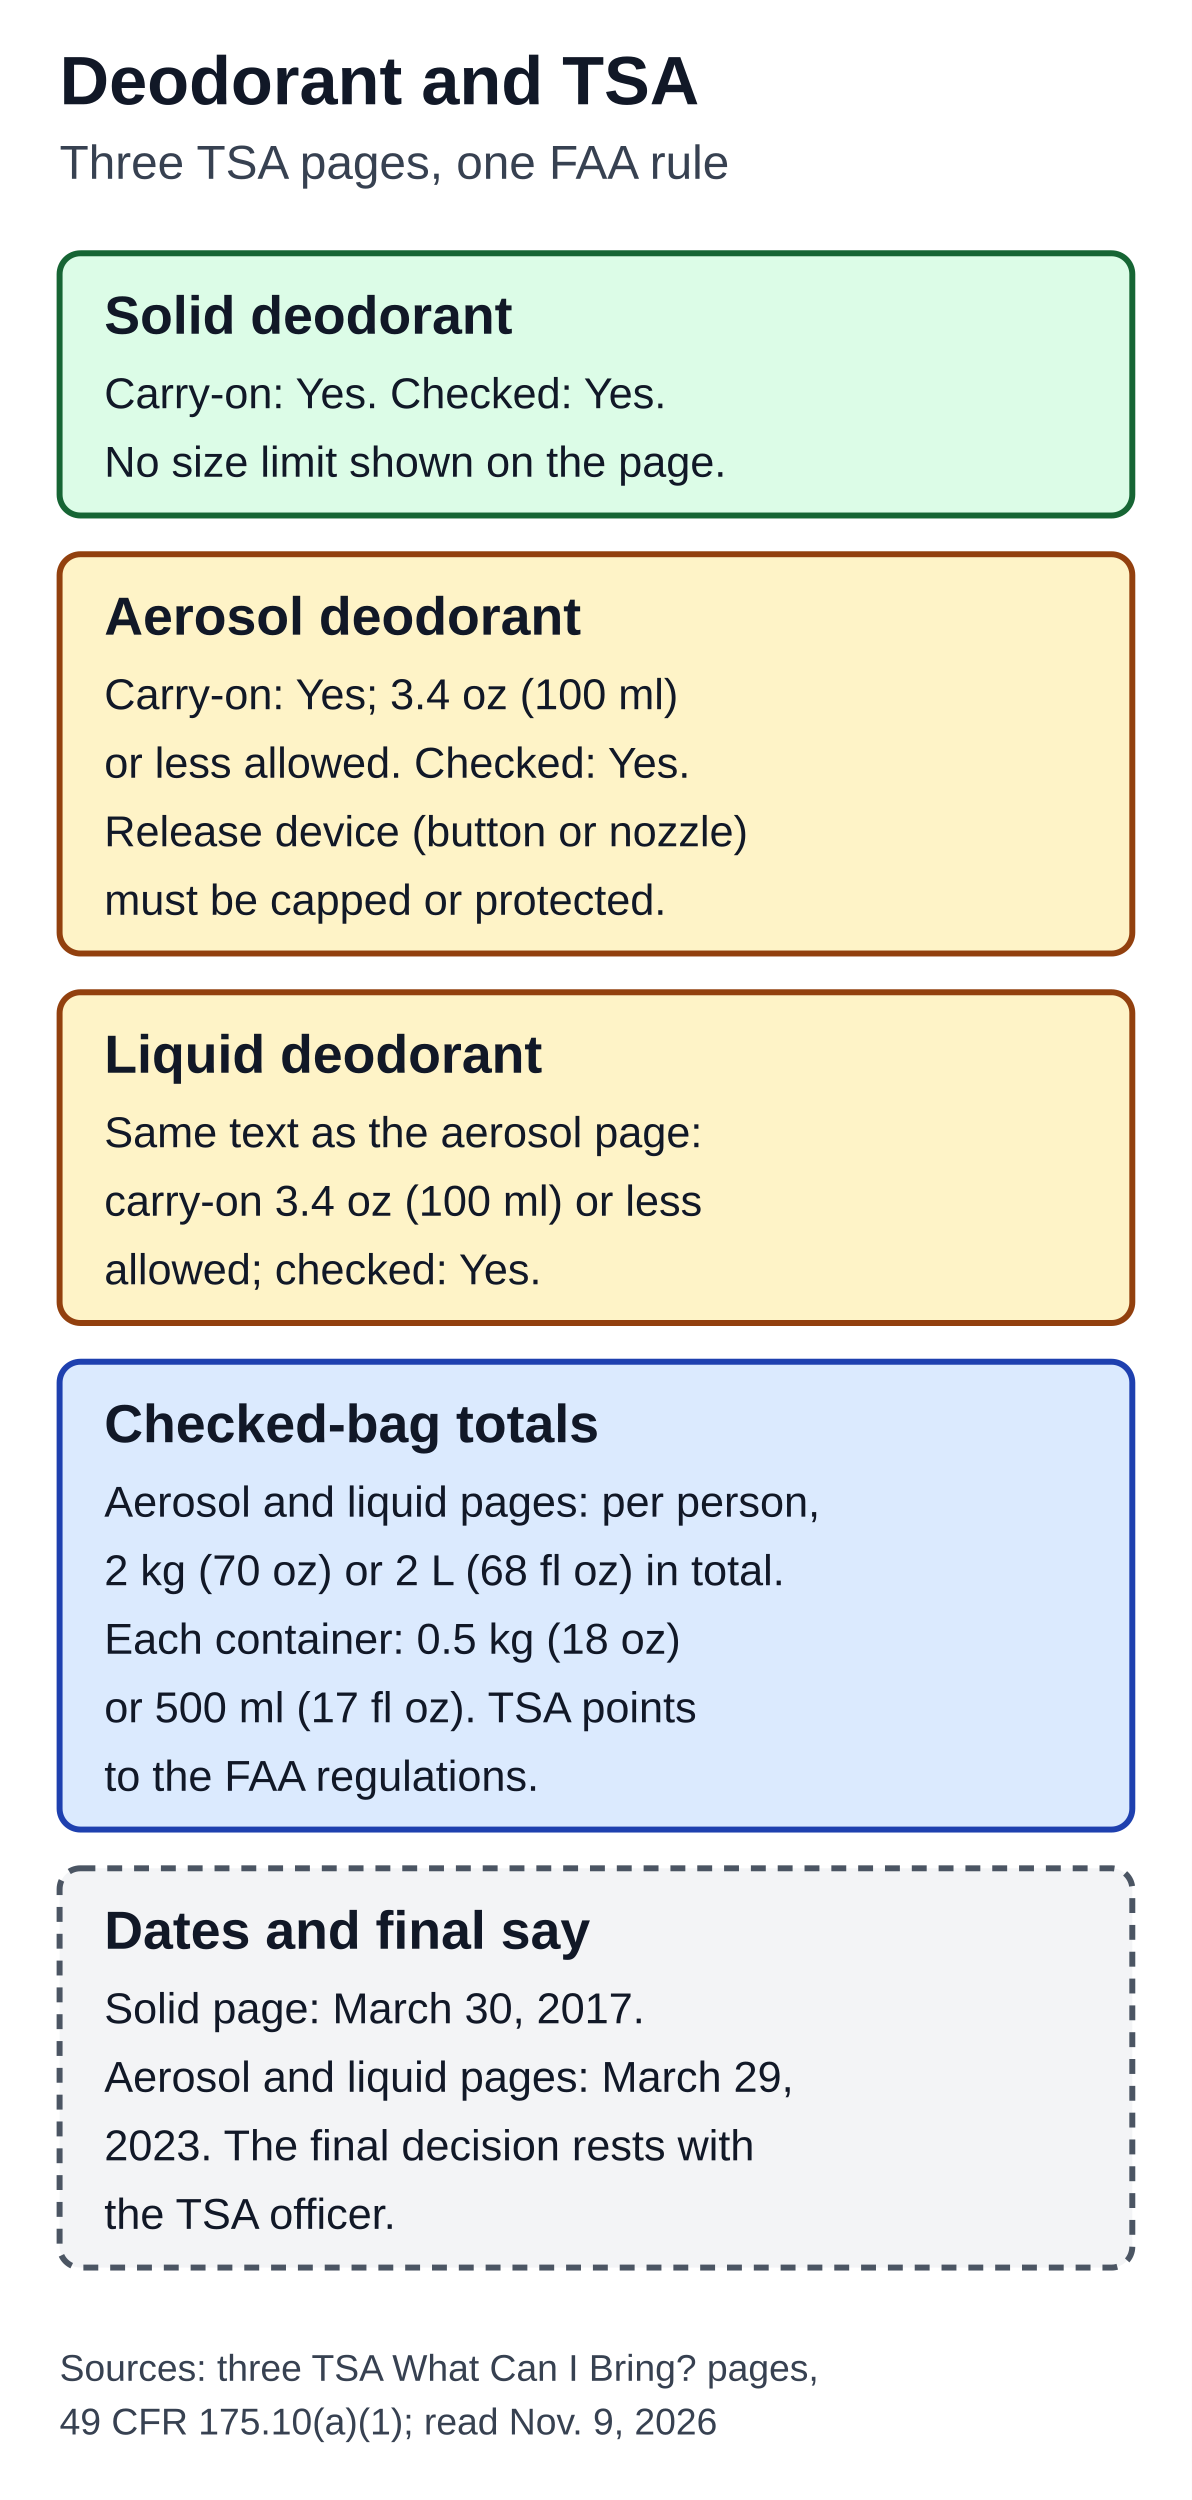
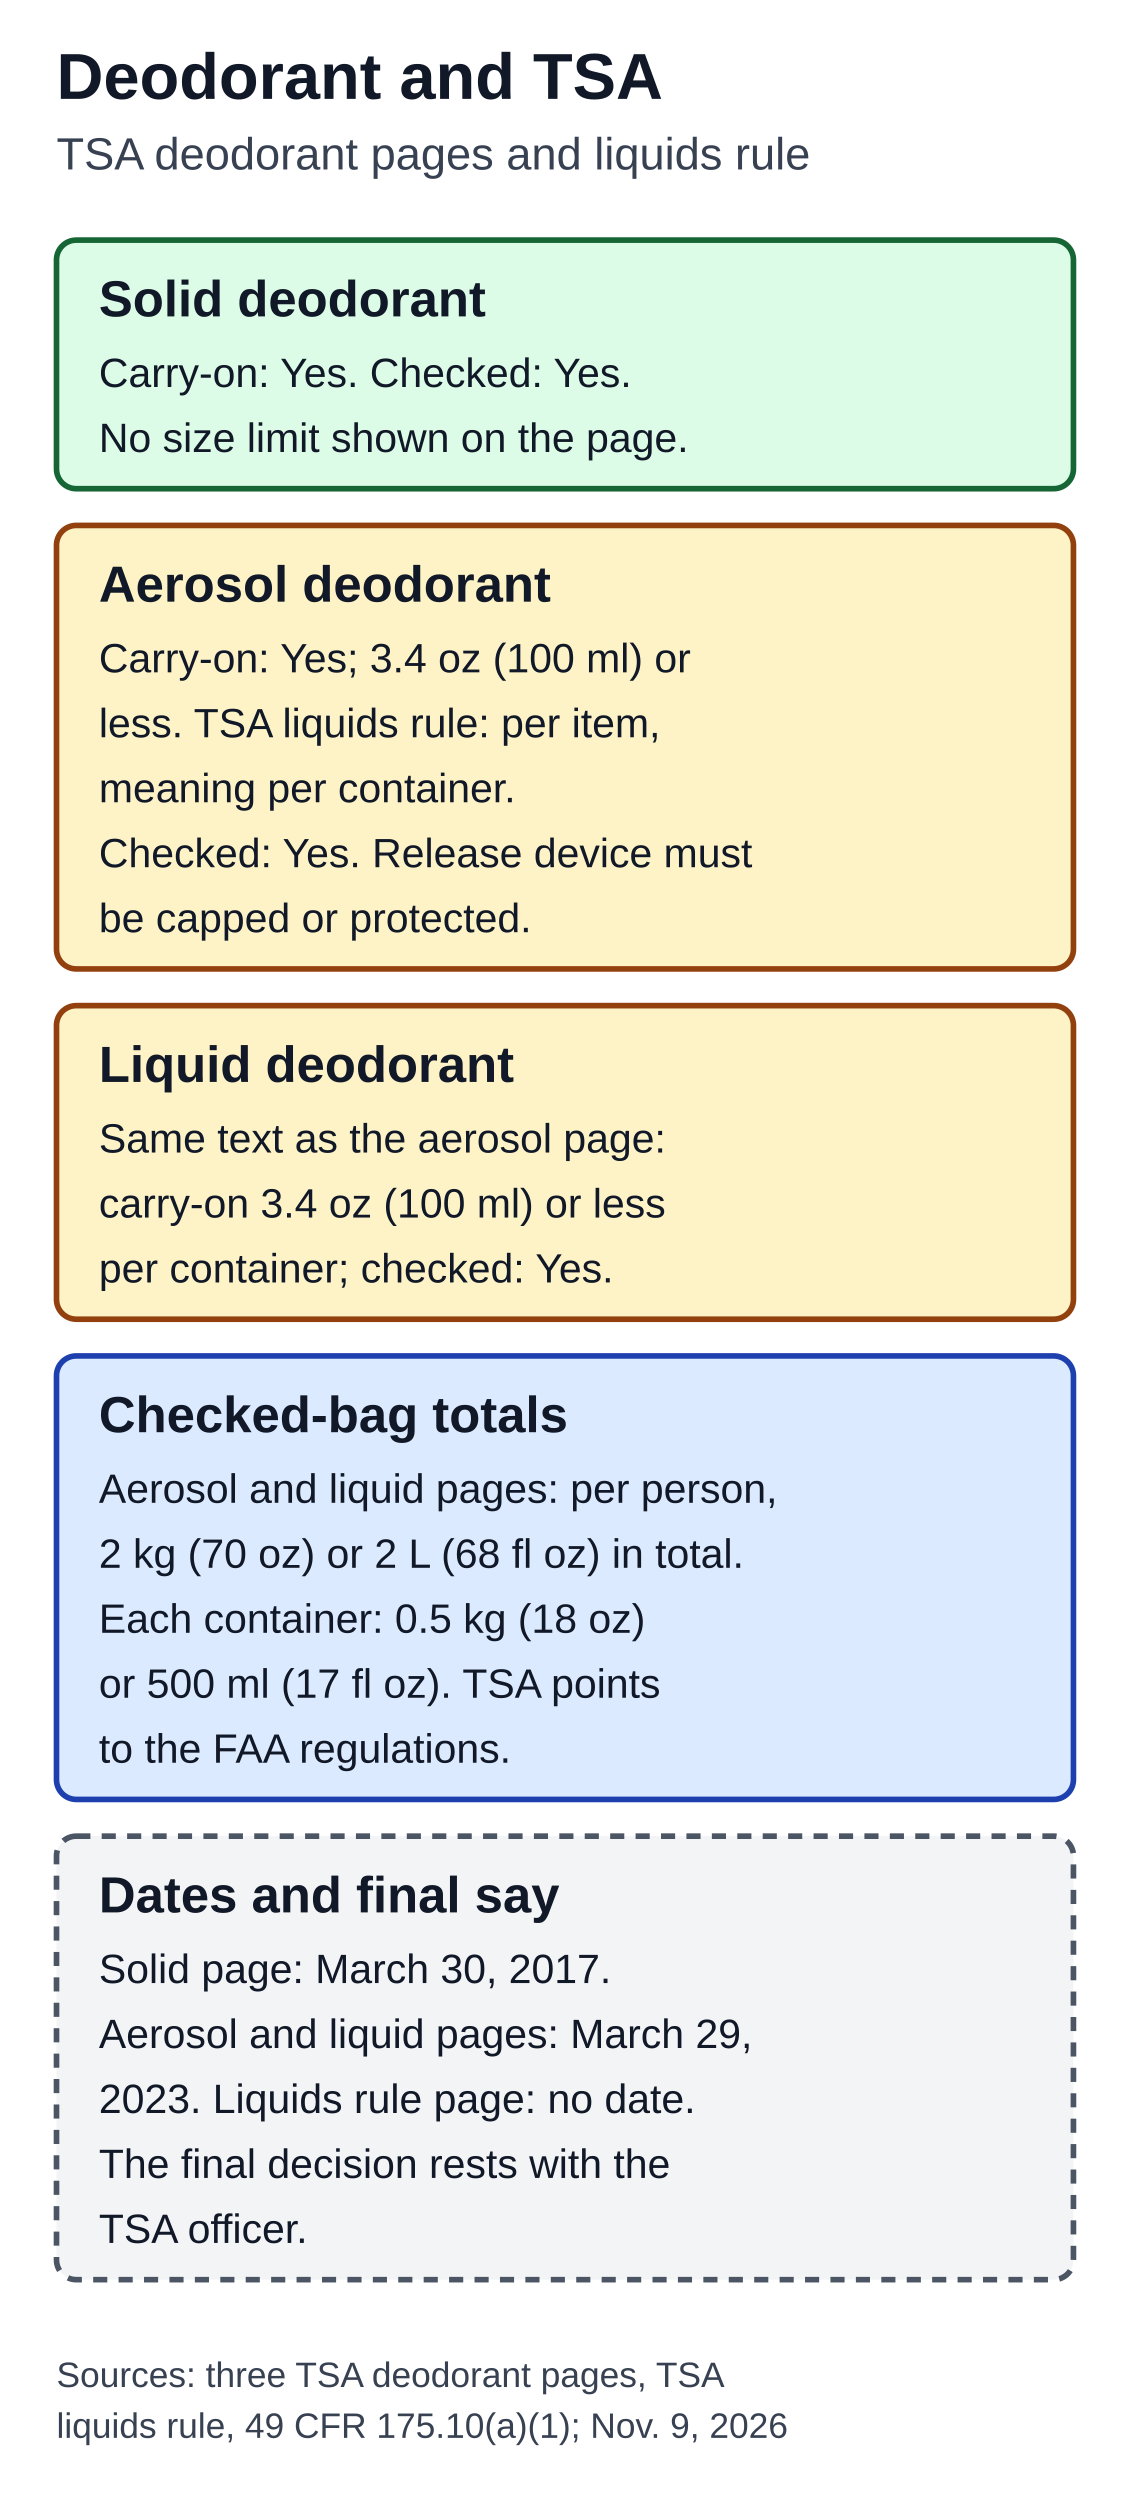
- <svg xmlns="http://www.w3.org/2000/svg" width="800" height="1678" viewBox="0 0 800 1678" font-family="Liberation Sans, Arial, Helvetica, sans-serif">
-   <rect width="800" height="1678" fill="#ffffff" />
+ <svg xmlns="http://www.w3.org/2000/svg" width="800" height="1770" viewBox="0 0 800 1770" font-family="Liberation Sans, Arial, Helvetica, sans-serif">
+   <rect width="800" height="1770" fill="#ffffff" />
  <text x="40" y="70" font-size="46" font-weight="bold" fill="#111827">Deodorant and TSA</text>
-   <text x="40" y="120" font-size="32" fill="#374151">Three TSA pages, one FAA rule</text>
+   <text x="40" y="120" font-size="32" fill="#374151">TSA deodorant pages and liquids rule</text>
  <rect x="40" y="170" width="720" height="176" rx="14" fill="#dcfce7" stroke="#166534" stroke-width="4" />
  <text x="70" y="224" font-size="36" font-weight="bold" fill="#111827">Solid deodorant</text>
  <text x="70" y="274" font-size="29" fill="#111827">Carry-on: Yes.   Checked: Yes.</text>
  <text x="70" y="320" font-size="29" fill="#111827">No size limit shown on the page.</text>
-   <rect x="40" y="372" width="720" height="268" rx="14" fill="#fef3c7" stroke="#92400e" stroke-width="4" />
+   <rect x="40" y="372" width="720" height="314" rx="14" fill="#fef3c7" stroke="#92400e" stroke-width="4" />
  <text x="70" y="426" font-size="36" font-weight="bold" fill="#111827">Aerosol deodorant</text>
-   <text x="70" y="476" font-size="29" fill="#111827">Carry-on: Yes; 3.4 oz (100 ml)</text>
-   <text x="70" y="522" font-size="29" fill="#111827">or less allowed.   Checked: Yes.</text>
-   <text x="70" y="568" font-size="29" fill="#111827">Release device (button or nozzle)</text>
-   <text x="70" y="614" font-size="29" fill="#111827">must be capped or protected.</text>
-   <rect x="40" y="666" width="720" height="222" rx="14" fill="#fef3c7" stroke="#92400e" stroke-width="4" />
-   <text x="70" y="720" font-size="36" font-weight="bold" fill="#111827">Liquid deodorant</text>
-   <text x="70" y="770" font-size="29" fill="#111827">Same text as the aerosol page:</text>
-   <text x="70" y="816" font-size="29" fill="#111827">carry-on 3.4 oz (100 ml) or less</text>
-   <text x="70" y="862" font-size="29" fill="#111827">allowed; checked: Yes.</text>
-   <rect x="40" y="914" width="720" height="314" rx="14" fill="#dbeafe" stroke="#1e40af" stroke-width="4" />
-   <text x="70" y="968" font-size="36" font-weight="bold" fill="#111827">Checked-bag totals</text>
-   <text x="70" y="1018" font-size="29" fill="#111827">Aerosol and liquid pages: per person,</text>
-   <text x="70" y="1064" font-size="29" fill="#111827">2 kg (70 oz) or 2 L (68 fl oz) in total.</text>
-   <text x="70" y="1110" font-size="29" fill="#111827">Each container: 0.5 kg (18 oz)</text>
-   <text x="70" y="1156" font-size="29" fill="#111827">or 500 ml (17 fl oz). TSA points</text>
-   <text x="70" y="1202" font-size="29" fill="#111827">to the FAA regulations.</text>
-   <rect x="40" y="1254" width="720" height="268" rx="14" fill="#f3f4f6" stroke="#4b5563" stroke-width="4" stroke-dasharray="10 8" />
-   <text x="70" y="1308" font-size="36" font-weight="bold" fill="#111827">Dates and final say</text>
-   <text x="70" y="1358" font-size="29" fill="#111827">Solid page: March 30, 2017.</text>
-   <text x="70" y="1404" font-size="29" fill="#111827">Aerosol and liquid pages: March 29,</text>
-   <text x="70" y="1450" font-size="29" fill="#111827">2023. The final decision rests with</text>
-   <text x="70" y="1496" font-size="29" fill="#111827">the TSA officer.</text>
-   <text x="40" y="1598" font-size="25" fill="#374151">Sources: three TSA What Can I Bring? pages,</text>
-   <text x="40" y="1634" font-size="25" fill="#374151">49 CFR 175.10(a)(1); read Nov. 9, 2026</text>
+   <text x="70" y="476" font-size="29" fill="#111827">Carry-on: Yes; 3.4 oz (100 ml) or</text>
+   <text x="70" y="522" font-size="29" fill="#111827">less. TSA liquids rule: per item,</text>
+   <text x="70" y="568" font-size="29" fill="#111827">meaning per container.</text>
+   <text x="70" y="614" font-size="29" fill="#111827">Checked: Yes. Release device must</text>
+   <text x="70" y="660" font-size="29" fill="#111827">be capped or protected.</text>
+   <rect x="40" y="712" width="720" height="222" rx="14" fill="#fef3c7" stroke="#92400e" stroke-width="4" />
+   <text x="70" y="766" font-size="36" font-weight="bold" fill="#111827">Liquid deodorant</text>
+   <text x="70" y="816" font-size="29" fill="#111827">Same text as the aerosol page:</text>
+   <text x="70" y="862" font-size="29" fill="#111827">carry-on 3.4 oz (100 ml) or less</text>
+   <text x="70" y="908" font-size="29" fill="#111827">per container; checked: Yes.</text>
+   <rect x="40" y="960" width="720" height="314" rx="14" fill="#dbeafe" stroke="#1e40af" stroke-width="4" />
+   <text x="70" y="1014" font-size="36" font-weight="bold" fill="#111827">Checked-bag totals</text>
+   <text x="70" y="1064" font-size="29" fill="#111827">Aerosol and liquid pages: per person,</text>
+   <text x="70" y="1110" font-size="29" fill="#111827">2 kg (70 oz) or 2 L (68 fl oz) in total.</text>
+   <text x="70" y="1156" font-size="29" fill="#111827">Each container: 0.5 kg (18 oz)</text>
+   <text x="70" y="1202" font-size="29" fill="#111827">or 500 ml (17 fl oz). TSA points</text>
+   <text x="70" y="1248" font-size="29" fill="#111827">to the FAA regulations.</text>
+   <rect x="40" y="1300" width="720" height="314" rx="14" fill="#f3f4f6" stroke="#4b5563" stroke-width="4" stroke-dasharray="10 8" />
+   <text x="70" y="1354" font-size="36" font-weight="bold" fill="#111827">Dates and final say</text>
+   <text x="70" y="1404" font-size="29" fill="#111827">Solid page: March 30, 2017.</text>
+   <text x="70" y="1450" font-size="29" fill="#111827">Aerosol and liquid pages: March 29,</text>
+   <text x="70" y="1496" font-size="29" fill="#111827">2023. Liquids rule page: no date.</text>
+   <text x="70" y="1542" font-size="29" fill="#111827">The final decision rests with the</text>
+   <text x="70" y="1588" font-size="29" fill="#111827">TSA officer.</text>
+   <text x="40" y="1690" font-size="25" fill="#374151">Sources: three TSA deodorant pages, TSA</text>
+   <text x="40" y="1726" font-size="25" fill="#374151">liquids rule, 49 CFR 175.10(a)(1); Nov. 9, 2026</text>
</svg>
